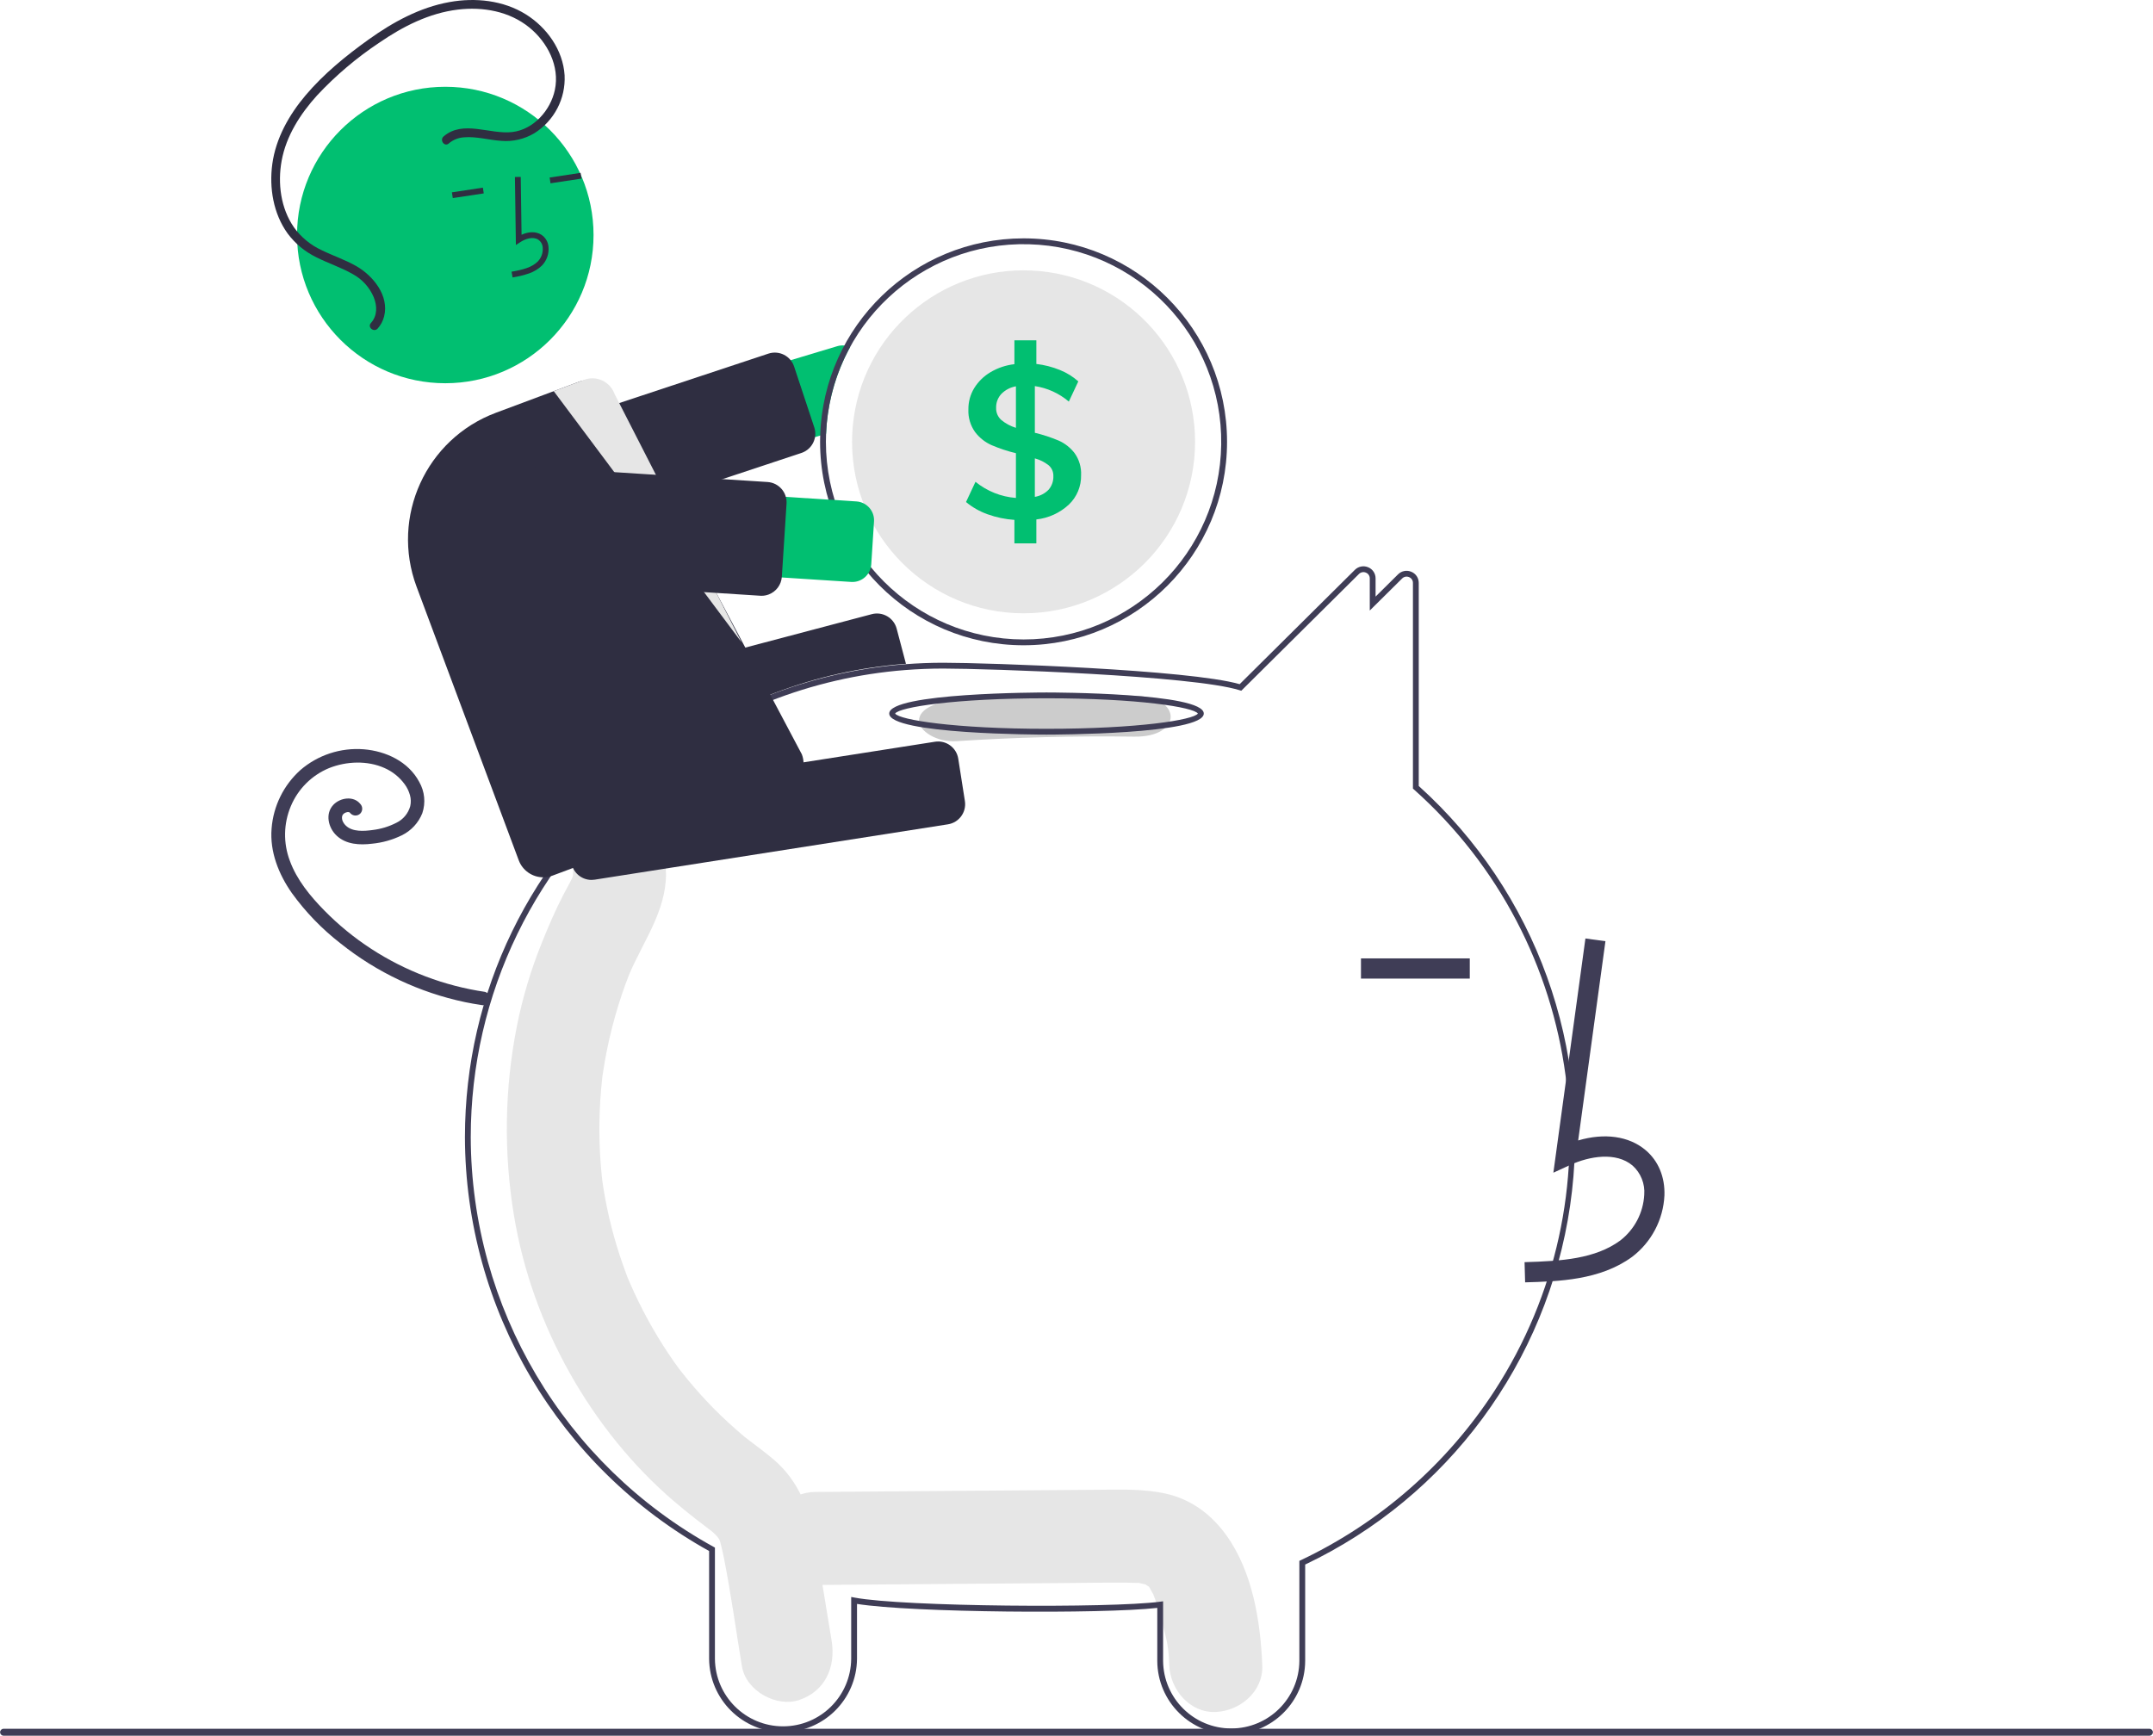
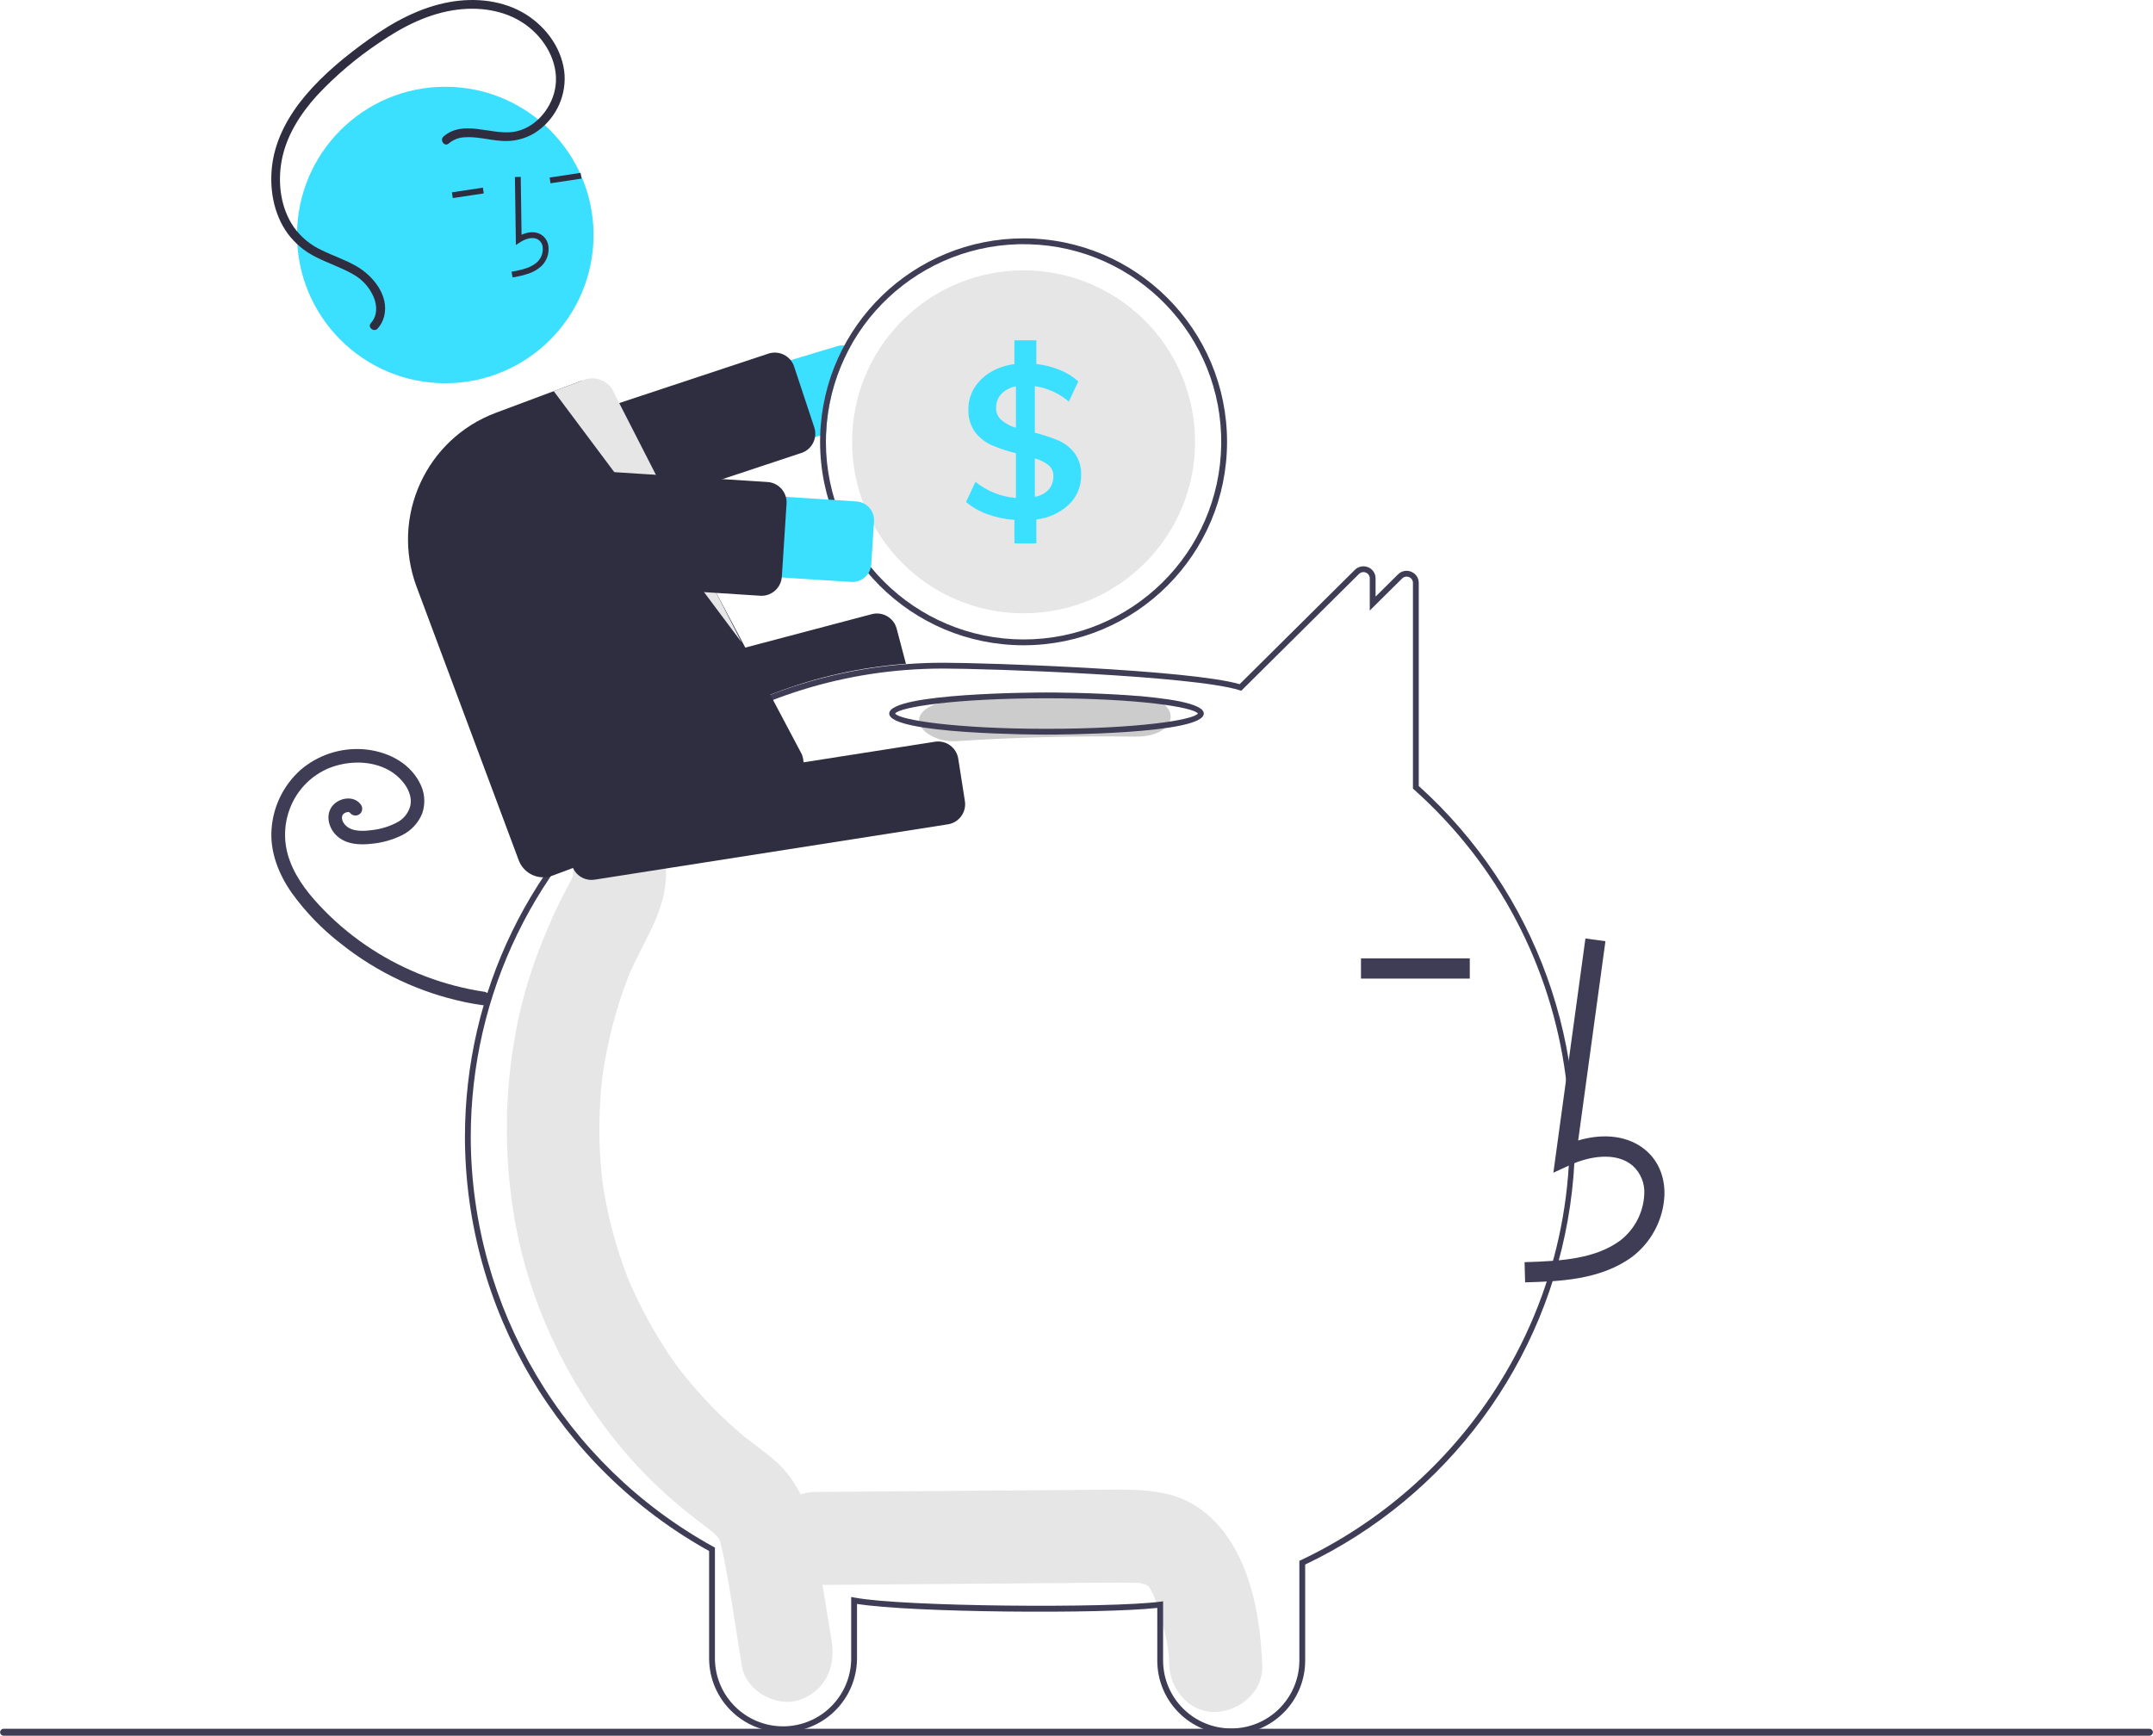
<svg xmlns="http://www.w3.org/2000/svg" id="b5c524f0-66c4-4225-a3aa-c25cef687e0c" data-name="Layer 1" width="740.675" height="597.175" viewBox="0 0 740.675 597.175">
  <path d="M651.612,679.719c-5.122-7.172-12.055-12.419-20.771-14.383-7.601-1.713-15.416-1.421-23.142-1.361l-97.692.753c-8.367.065-16.389,7.313-16,16,.386,8.614,7.032,16.069,16,16q42.926-.331,85.851-.662c6.747-.052,13.497-.174,20.244-.152,1.515.005,3.024.085,4.538.102.367.004.631.001.818-.007.047.014.086.027.147.044.79.217,1.6.366,2.394.572-.278.008.515.503.914.671.055.108.171.299.366.595.272.51,1.077,2.059,1.11,2.01a71.762,71.762,0,0,1,2.987,9.393c1.859,7.047,2.268,8.52,2.536,15.132.338,8.352,7.117,16.398,16,16,8.379-.375,16.363-7.042,16-16C663.3,709.333,660.651,692.377,651.612,679.719Z" transform="translate(-229.6623 -151.4124)" fill="#e6e6e6" />
  <path d="M515.749,715.825c-1.835-11.12-3.635-22.246-5.505-33.36-1.898-11.274-5.774-21.598-14.548-28.997-2.344-1.977-4.775-3.823-7.216-5.663-.858-.647-1.715-1.295-2.563-1.956-.051-.04-.083-.064-.127-.099-.093-.08-.205-.176-.355-.303-3.657-3.095-7.19-6.327-10.556-9.763q-4.483-4.577-8.575-9.545-1.022-1.241-2.019-2.504c-.114-.145-.729-.94-1.135-1.459-.377-.519-1.066-1.457-1.182-1.621q-1.164-1.646-2.286-3.322a156.126,156.126,0,0,1-13.187-24.115q-.547-1.251-1.068-2.517c-.093-.258-.214-.588-.374-1.029-.741-2.038-1.481-4.074-2.159-6.137q-2.16-6.571-3.714-13.336-.768-3.34-1.383-6.715-.317-1.735-.593-3.478c-.03-.193-.21-1.446-.316-2.154-.078-.712-.224-1.972-.243-2.166q-.176-1.756-.312-3.516-.307-3.96-.415-7.933-.185-7.061.253-14.122c.166-2.645.402-5.282.693-7.915.018-.162.031-.29.044-.406.018-.118.038-.251.062-.417.215-1.455.442-2.908.695-4.356a159.294,159.294,0,0,1,3.739-16.313q1.088-3.809,2.363-7.555.568-1.663,1.173-3.314c-.026.071,1.182-3.016,1.198-3.119,4.795-11.329,12.638-21.657,12.648-34.526.007-8.713-7.364-17.06-16-16.657a16.625,16.625,0,0,0-16,16.657c0,.196-.001.363-.001.525-.081.271-.148.498-.208.698-.935,2.032-2.081,3.963-3.107,5.944-2.811,5.423-5.209,11.025-7.488,16.708a159.825,159.825,0,0,0-8.529,28.628,182.098,182.098,0,0,0-.968,65.04c6.204,37.813,26.662,74.009,55.103,98.339,2.468,2.111,4.997,4.152,7.549,6.151,1.056.827,2.121,1.639,3.191,2.446.506.381,2.602,2.034,1.68,1.233,1.982,1.692,2.817,2.543,3.326,3.789.074.288.174.678.311,1.211.359,1.405.7,2.808.983,4.233,2.476,12.451,4.196,25.112,6.264,37.644,1.421,8.611,12.022,14.215,19.682,11.634C513.49,733.312,517.272,725.051,515.749,715.825Z" transform="translate(-229.6623 -151.4124)" fill="#e6e6e6" />
  <path d="M653.23,748.12a25.374,25.374,0,0,1-25.44-25.25V704.619c-19.109,2.139-84.543,1.644-103.3-1.37v18.892a25.441,25.441,0,0,1-50.88,0v-37.092a163.307,163.307,0,0,1-84-142.388c0-49.83,22.583-96.314,61.959-127.534a164.075,164.075,0,0,1,89.323-35.173c4.427-.347,8.881-.523,13.239-.523,15.352,0,84.619,2.372,101.998,7.372L695.756,347.48a4.16,4.16,0,0,1,4.55-.907,4.1,4.1,0,0,1,2.584,3.847v6.252l7.716-7.642a4.151,4.151,0,0,1,4.546-.908,4.102,4.102,0,0,1,2.587,3.848v69.865a162.759,162.759,0,0,1-39.07,267.866v33.169A25.374,25.374,0,0,1,653.23,748.12ZM629.79,702.351v20.52a23.441,23.441,0,0,0,46.88,0V688.438l.571-.271a162.456,162.456,0,0,0,66.531-58.182,160.325,160.325,0,0,0-27.699-206.96l-.332-.298V351.97a2.103,2.103,0,0,0-1.342-1.996,2.149,2.149,0,0,0-2.381.473l-11.127,11.021V350.42a2.103,2.103,0,0,0-1.342-1.996,2.154,2.154,0,0,0-2.385.477l-40.476,40.164-.575-.18c-16.156-5.057-86.513-7.454-101.982-7.454-4.306,0-8.707.174-13.082.517a162.075,162.075,0,0,0-88.237,34.746c-38.895,30.838-61.202,76.751-61.202,125.967A161.315,161.315,0,0,0,475.094,683.585l.516.286v38.27a23.441,23.441,0,0,0,46.88,0V700.854l1.185.223c16.856,3.171,87.832,3.671,104.985,1.421Z" transform="translate(-229.6623 -151.4124)" fill="#3f3d56" />
-   <path d="M517.66,270.53,406.92,303.81a13.882,13.882,0,0,0,7.99,26.59l96.91-29.13,2.03-.61a67.517,67.517,0,0,1,8.29-29.86,6.165,6.165,0,0,0-2-.52A6.367,6.367,0,0,0,517.66,270.53Z" transform="translate(-229.6623 -151.4124)" fill="#01bf71" />
+   <path d="M517.66,270.53,406.92,303.81a13.882,13.882,0,0,0,7.99,26.59l96.91-29.13,2.03-.61a67.517,67.517,0,0,1,8.29-29.86,6.165,6.165,0,0,0-2-.52A6.367,6.367,0,0,0,517.66,270.53Z" transform="translate(-229.6623 -151.4124)" fill="#3bdfff" />
  <path d="M412.995,337.495a7.013,7.013,0,0,1-6.638-4.801l-6.925-20.896a6.999,6.999,0,0,1,4.443-8.847l90.131-29.87a7,7,0,0,1,8.847,4.442l6.925,20.896a6.976,6.976,0,0,1-4.193,8.759q-.125.047-.252.088l-90.129,29.869A7.003,7.003,0,0,1,412.995,337.495Z" transform="translate(-229.6623 -151.4124)" fill="#2f2e41" />
  <path d="M581.79,233.42a70.031,70.031,0,0,0-69.97,67.85c-.02.71-.03,1.43-.03,2.15a70,70,0,1,0,70-70Zm0,138a68.071,68.071,0,0,1-68-68q0-1.395.06-2.76A67.998,67.998,0,1,1,581.79,371.42Z" transform="translate(-229.6623 -151.4124)" fill="#3f3d56" />
  <path d="M640.79,303.42a59,59,0,0,1-118,0c0-1.87.09-3.71.26-5.53A59,59,0,0,1,640.79,303.42Z" transform="translate(-229.6623 -151.4124)" fill="#e6e6e6" />
-   <path d="M599.36,307.34a14.048,14.048,0,0,0-5.47-4.33,53.139,53.139,0,0,0-8.22-2.7V284.25a23.396,23.396,0,0,1,11.69,5.33l3.26-6.95a21.561,21.561,0,0,0-6.36-3.93,31.259,31.259,0,0,0-8.07-2.07v-8.14h-7.55v8.22a20.672,20.672,0,0,0-8.25,2.77,16.399,16.399,0,0,0-5.59,5.48,13.771,13.771,0,0,0-1.99,7.29,12.463,12.463,0,0,0,2.29,7.8,14.51,14.51,0,0,0,5.7,4.52,52.692,52.692,0,0,0,8.36,2.77v15.39A24.988,24.988,0,0,1,565.25,317.18l-3.26,6.96a24.58,24.58,0,0,0,7.44,4.22,34.161,34.161,0,0,0,9.21,1.92v8.07h7.55v-8.22a19.538,19.538,0,0,0,11.21-5.14,13.59,13.59,0,0,0,4.18-10.1A12.055,12.055,0,0,0,599.36,307.34Zm-20.2-8.73a14.499,14.499,0,0,1-5.03-2.7,5.32,5.32,0,0,1-1.78-4.18,6.726,6.726,0,0,1,1.82-4.81,9.202,9.202,0,0,1,4.99-2.59Zm11.25,21.28a8.557,8.557,0,0,1-4.74,2.47V309.12a13.24,13.24,0,0,1,4.74,2.37,4.658,4.658,0,0,1,1.63,3.7A6.804,6.804,0,0,1,590.41,319.89Z" transform="translate(-229.6623 -151.4124)" fill="#01bf71" />
+   <path d="M599.36,307.34a14.048,14.048,0,0,0-5.47-4.33,53.139,53.139,0,0,0-8.22-2.7V284.25a23.396,23.396,0,0,1,11.69,5.33l3.26-6.95a21.561,21.561,0,0,0-6.36-3.93,31.259,31.259,0,0,0-8.07-2.07v-8.14h-7.55v8.22a20.672,20.672,0,0,0-8.25,2.77,16.399,16.399,0,0,0-5.59,5.48,13.771,13.771,0,0,0-1.99,7.29,12.463,12.463,0,0,0,2.29,7.8,14.51,14.51,0,0,0,5.7,4.52,52.692,52.692,0,0,0,8.36,2.77v15.39A24.988,24.988,0,0,1,565.25,317.18l-3.26,6.96a24.58,24.58,0,0,0,7.44,4.22,34.161,34.161,0,0,0,9.21,1.92v8.07h7.55v-8.22a19.538,19.538,0,0,0,11.21-5.14,13.59,13.59,0,0,0,4.18-10.1A12.055,12.055,0,0,0,599.36,307.34Zm-20.2-8.73a14.499,14.499,0,0,1-5.03-2.7,5.32,5.32,0,0,1-1.78-4.18,6.726,6.726,0,0,1,1.82-4.81,9.202,9.202,0,0,1,4.99-2.59Zm11.25,21.28a8.557,8.557,0,0,1-4.74,2.47V309.12a13.24,13.24,0,0,1,4.74,2.37,4.658,4.658,0,0,1,1.63,3.7A6.804,6.804,0,0,1,590.41,319.89Z" transform="translate(-229.6623 -151.4124)" fill="#3bdfff" />
  <path d="M416.209,422.184a7.023,7.023,0,0,1-6.775-5.216l-3.77-14.27a7.004,7.004,0,0,1,4.975-8.551l118.941-31.43a7.015,7.015,0,0,1,8.551,4.985l3.194,12.09-.598.046a160.163,160.163,0,0,0-84.108,31.871l-.173.084-38.46,10.16A6.963,6.963,0,0,1,416.209,422.184Z" transform="translate(-229.6623 -151.4124)" fill="#2f2e41" />
  <path d="M396.51,492.671a98.108,98.108,0,0,1-39.122-14.792A95.527,95.527,0,0,1,341.214,464.65c-4.828-4.924-9.447-10.521-11.838-17.079a25.299,25.299,0,0,1,.331-18.769,24.334,24.334,0,0,1,13.169-13.126c5.99-2.389,13.226-2.644,19.055-.028a17.089,17.089,0,0,1,6.964,5.606,11.435,11.435,0,0,1,1.81,3.758,7.674,7.674,0,0,1,.09,3.759,9.016,9.016,0,0,1-4.774,5.723,24.068,24.068,0,0,1-8.152,2.486c-2.86.39-6.969.745-9.268-1.551a4.669,4.669,0,0,1-1.093-1.611,3.114,3.114,0,0,1-.172-1.458c-.034.217.139-.472.129-.445-.036.102-.194.35.03-.031a3.397,3.397,0,0,1,.233-.363c-.076.098-.243.262.055-.019a1.962,1.962,0,0,1,.914-.564c.138-.04.279-.072.418-.11.353-.096-.352.005.009-.006.139-.004.28-.001.419-.007.354-.016-.349-.097-.01-.011.132.033.262.065.392.106.282.089-.2-.207-.009.014.224.259-.235-.252.019-.001a4.624,4.624,0,0,1,.358.394,2.359,2.359,0,0,0,3.315,0,2.399,2.399,0,0,0,0-3.315c-2.311-2.865-6.877-2.157-9.215.264-2.982,3.088-1.801,7.983,1.1,10.678,3.284,3.051,7.934,3.263,12.158,2.751a29.817,29.817,0,0,0,10.269-2.902,14.398,14.398,0,0,0,7.024-7.588,13.174,13.174,0,0,0-1.056-10.769c-3.729-7.011-11.452-10.606-19.084-11.228a29.812,29.812,0,0,0-21.819,7.163,30.154,30.154,0,0,0-9.888,20.075c-.666,7.996,2.436,15.761,6.959,22.214a84.627,84.627,0,0,0,16.779,17.353,102.473,102.473,0,0,0,42.812,20.191q2.792.577,5.615.988a2.421,2.421,0,0,0,2.883-1.637,2.361,2.361,0,0,0-1.637-2.883Z" transform="translate(-229.6623 -151.4124)" fill="#3f3d56" />
  <path d="M619.895,390.794q-30.663-.433-61.133,1.556c-6.943.453-12.951,2.907-12.951,7.032,0,3.449,5.96,7.489,12.951,7.032q30.454-1.989,61.133-1.556C636.569,405.094,636.559,391.029,619.895,390.794Z" transform="translate(-229.6623 -151.4124)" fill="#ccc" />
  <path d="M589.682,404.162c-2.209,0-54.106-.083-54.106-7.251,0-7.168,51.896-7.25,54.106-7.25s54.106.083,54.106,7.25C643.787,404.079,591.891,404.162,589.682,404.162Zm-52.076-7.251c1.42,2.173,20.496,5.251,52.076,5.251s50.656-3.078,52.076-5.251c-1.42-2.173-20.496-5.25-52.076-5.25S539.025,394.738,537.605,396.911Z" transform="translate(-229.6623 -151.4124)" fill="#3f3d56" />
  <path d="M754.336,592.612c11.488-.319,25.786-.718,36.801-8.764a28.262,28.262,0,0,0,11.121-21.103c.225-6.355-2.071-11.901-6.465-15.614-5.753-4.861-14.154-6.002-23.207-3.341l9.38-68.548-6.886-.943L764.052,554.885l5.75-2.639c6.666-3.058,15.817-4.614,21.504.192a12.215,12.215,0,0,1,4.006,10.062,21.361,21.361,0,0,1-8.275,15.735c-8.572,6.261-19.969,7.069-32.895,7.43Z" transform="translate(-229.6623 -151.4124)" fill="#3f3d56" />
  <rect x="468.203" y="329.741" width="37.432" height="6.95" fill="#3f3d56" />
  <path d="M433.148,454.15a7.012,7.012,0,0,1-6.904-5.917L423.959,433.651a7.008,7.008,0,0,1,5.832-8L551.322,406.609a7.007,7.007,0,0,1,7.999,5.832l2.285,14.582a7.007,7.007,0,0,1-5.832,8l-121.531,19.042A7.096,7.096,0,0,1,433.148,454.15Z" transform="translate(-229.6623 -151.4124)" fill="#2f2e41" />
-   <circle cx="153.189" cy="80.855" r="51" fill="#01bf71" />
+   <circle cx="153.189" cy="80.855" r="51" fill="#3bdfff" />
  <path d="M411.727,245.463a12.095,12.095,0,0,0,4.367-2.676,8.133,8.133,0,0,0,2.255-6.483,5.472,5.472,0,0,0-2.512-4.164c-1.846-1.135-4.285-1.092-6.747.049l-.284-19.908-2.0.028.334,23.404,1.522-.998c1.765-1.156,4.302-1.994,6.127-.872a3.514,3.514,0,0,1,1.573,2.69,6.146,6.146,0,0,1-1.676,4.834c-2.168,2.151-5.377,2.872-9.039,3.531l.354,1.968A32.963,32.963,0,0,0,411.727,245.463Z" transform="translate(-229.6623 -151.4124)" fill="#2f2e41" />
  <rect x="418.838" y="211.679" width="10.772" height="2" transform="translate(-256.7253 -85.49311) rotate(-8.61162)" fill="#2f2e41" />
  <rect x="385.221" y="216.769" width="10.772" height="2" transform="translate(-257.8664 -90.46937) rotate(-8.61162)" fill="#2f2e41" />
  <path d="M416.555,453.258a9.03,9.03,0,0,1-8.434-5.855L372.957,353.235a46.532,46.532,0,0,1,27.284-59.802L428.833,282.756a8.958,8.958,0,0,1,6.878.239,8.832,8.832,0,0,1,4.675,4.986L505.523,410.964a9.002,9.002,0,0,1-5.257,11.638L419.7,452.687A8.976,8.976,0,0,1,416.555,453.258Z" transform="translate(-229.6623 -151.4124)" fill="#2f2e41" />
  <path d="M420.158,285.995l64.629,86.426L441.056,286.902a8.079,8.079,0,0,0-10.349-4.846Z" transform="translate(-229.6623 -151.4124)" fill="#e6e6e6" />
-   <path d="M522.49,351.63l-115.395-7.433a13.879,13.879,0,1,1,1.784-27.701l115.395,7.433a6.499,6.499,0,0,1,6.069,6.904l-.949,14.729a6.501,6.501,0,0,1-6.905,6.069Z" transform="translate(-229.6623 -151.4124)" fill="#01bf71" />
+   <path d="M522.49,351.63l-115.395-7.433a13.879,13.879,0,1,1,1.784-27.701l115.395,7.433a6.499,6.499,0,0,1,6.069,6.904l-.949,14.729a6.501,6.501,0,0,1-6.905,6.069Z" transform="translate(-229.6623 -151.4124)" fill="#3bdfff" />
  <path d="M491.655,356.395q-.229,0-.458-.015h-0l-94.756-6.104a6.999,6.999,0,0,1-6.536-7.435l1.62-25.158a7,7,0,0,1,7.436-6.535l94.756,6.103a7.008,7.008,0,0,1,6.535,7.435l-1.62,25.159a7.019,7.019,0,0,1-4.546,6.111A6.926,6.926,0,0,1,491.655,356.395Z" transform="translate(-229.6623 -151.4124)" fill="#2f2e41" />
  <path d="M382.267,198.353c6.709-5.77,15.923-.608,23.617-1.512,7.361-.865,13.174-7.468,14.659-14.482,1.732-8.184-2.516-16.383-8.777-21.486-6.857-5.589-15.952-7.193-24.57-6.159-9.878,1.185-18.911,5.789-27.017,11.359a121.85,121.85,0,0,0-21.442,18.169c-5.751,6.352-10.624,13.923-12.18,22.47-1.414,7.768-.334,16.375,4.258,22.955a24.205,24.205,0,0,0,9.474,7.805c3.937,1.933,8.138,3.316,11.952,5.502,5.768,3.305,11.374,10.159,9.567,17.291a9.793,9.793,0,0,1-2.226,4.19c-1.291,1.433-3.619-.461-2.325-1.897,2.273-2.523,2.183-5.888.972-8.9a16.272,16.272,0,0,0-7.233-7.954c-3.993-2.283-8.401-3.692-12.494-5.772a27.023,27.023,0,0,1-9.911-8.214c-4.898-6.807-6.363-15.666-5.253-23.861,1.202-8.868,5.759-16.927,11.471-23.68,6.216-7.349,13.852-13.571,21.652-19.159,8.37-5.997,17.617-11.067,27.85-12.9,8.87-1.59,18.485-.611,26.241,4.223,7.24,4.512,12.792,12.274,13.344,20.947a22.235,22.235,0,0,1-10.376,19.942,19.101,19.101,0,0,1-11.41,2.643c-4.262-.273-8.527-1.578-12.816-1.215a8.941,8.941,0,0,0-5.268,2.128c-1.466,1.261-3.213-1.181-1.759-2.431Z" transform="translate(-229.6623 -151.4124)" fill="#2f2e41" />
  <path d="M969.147,748.588H230.853a1.191,1.191,0,0,1,0-2.381H969.147a1.191,1.191,0,0,1,0,2.381Z" transform="translate(-229.6623 -151.4124)" fill="#3f3d56" />
</svg>
